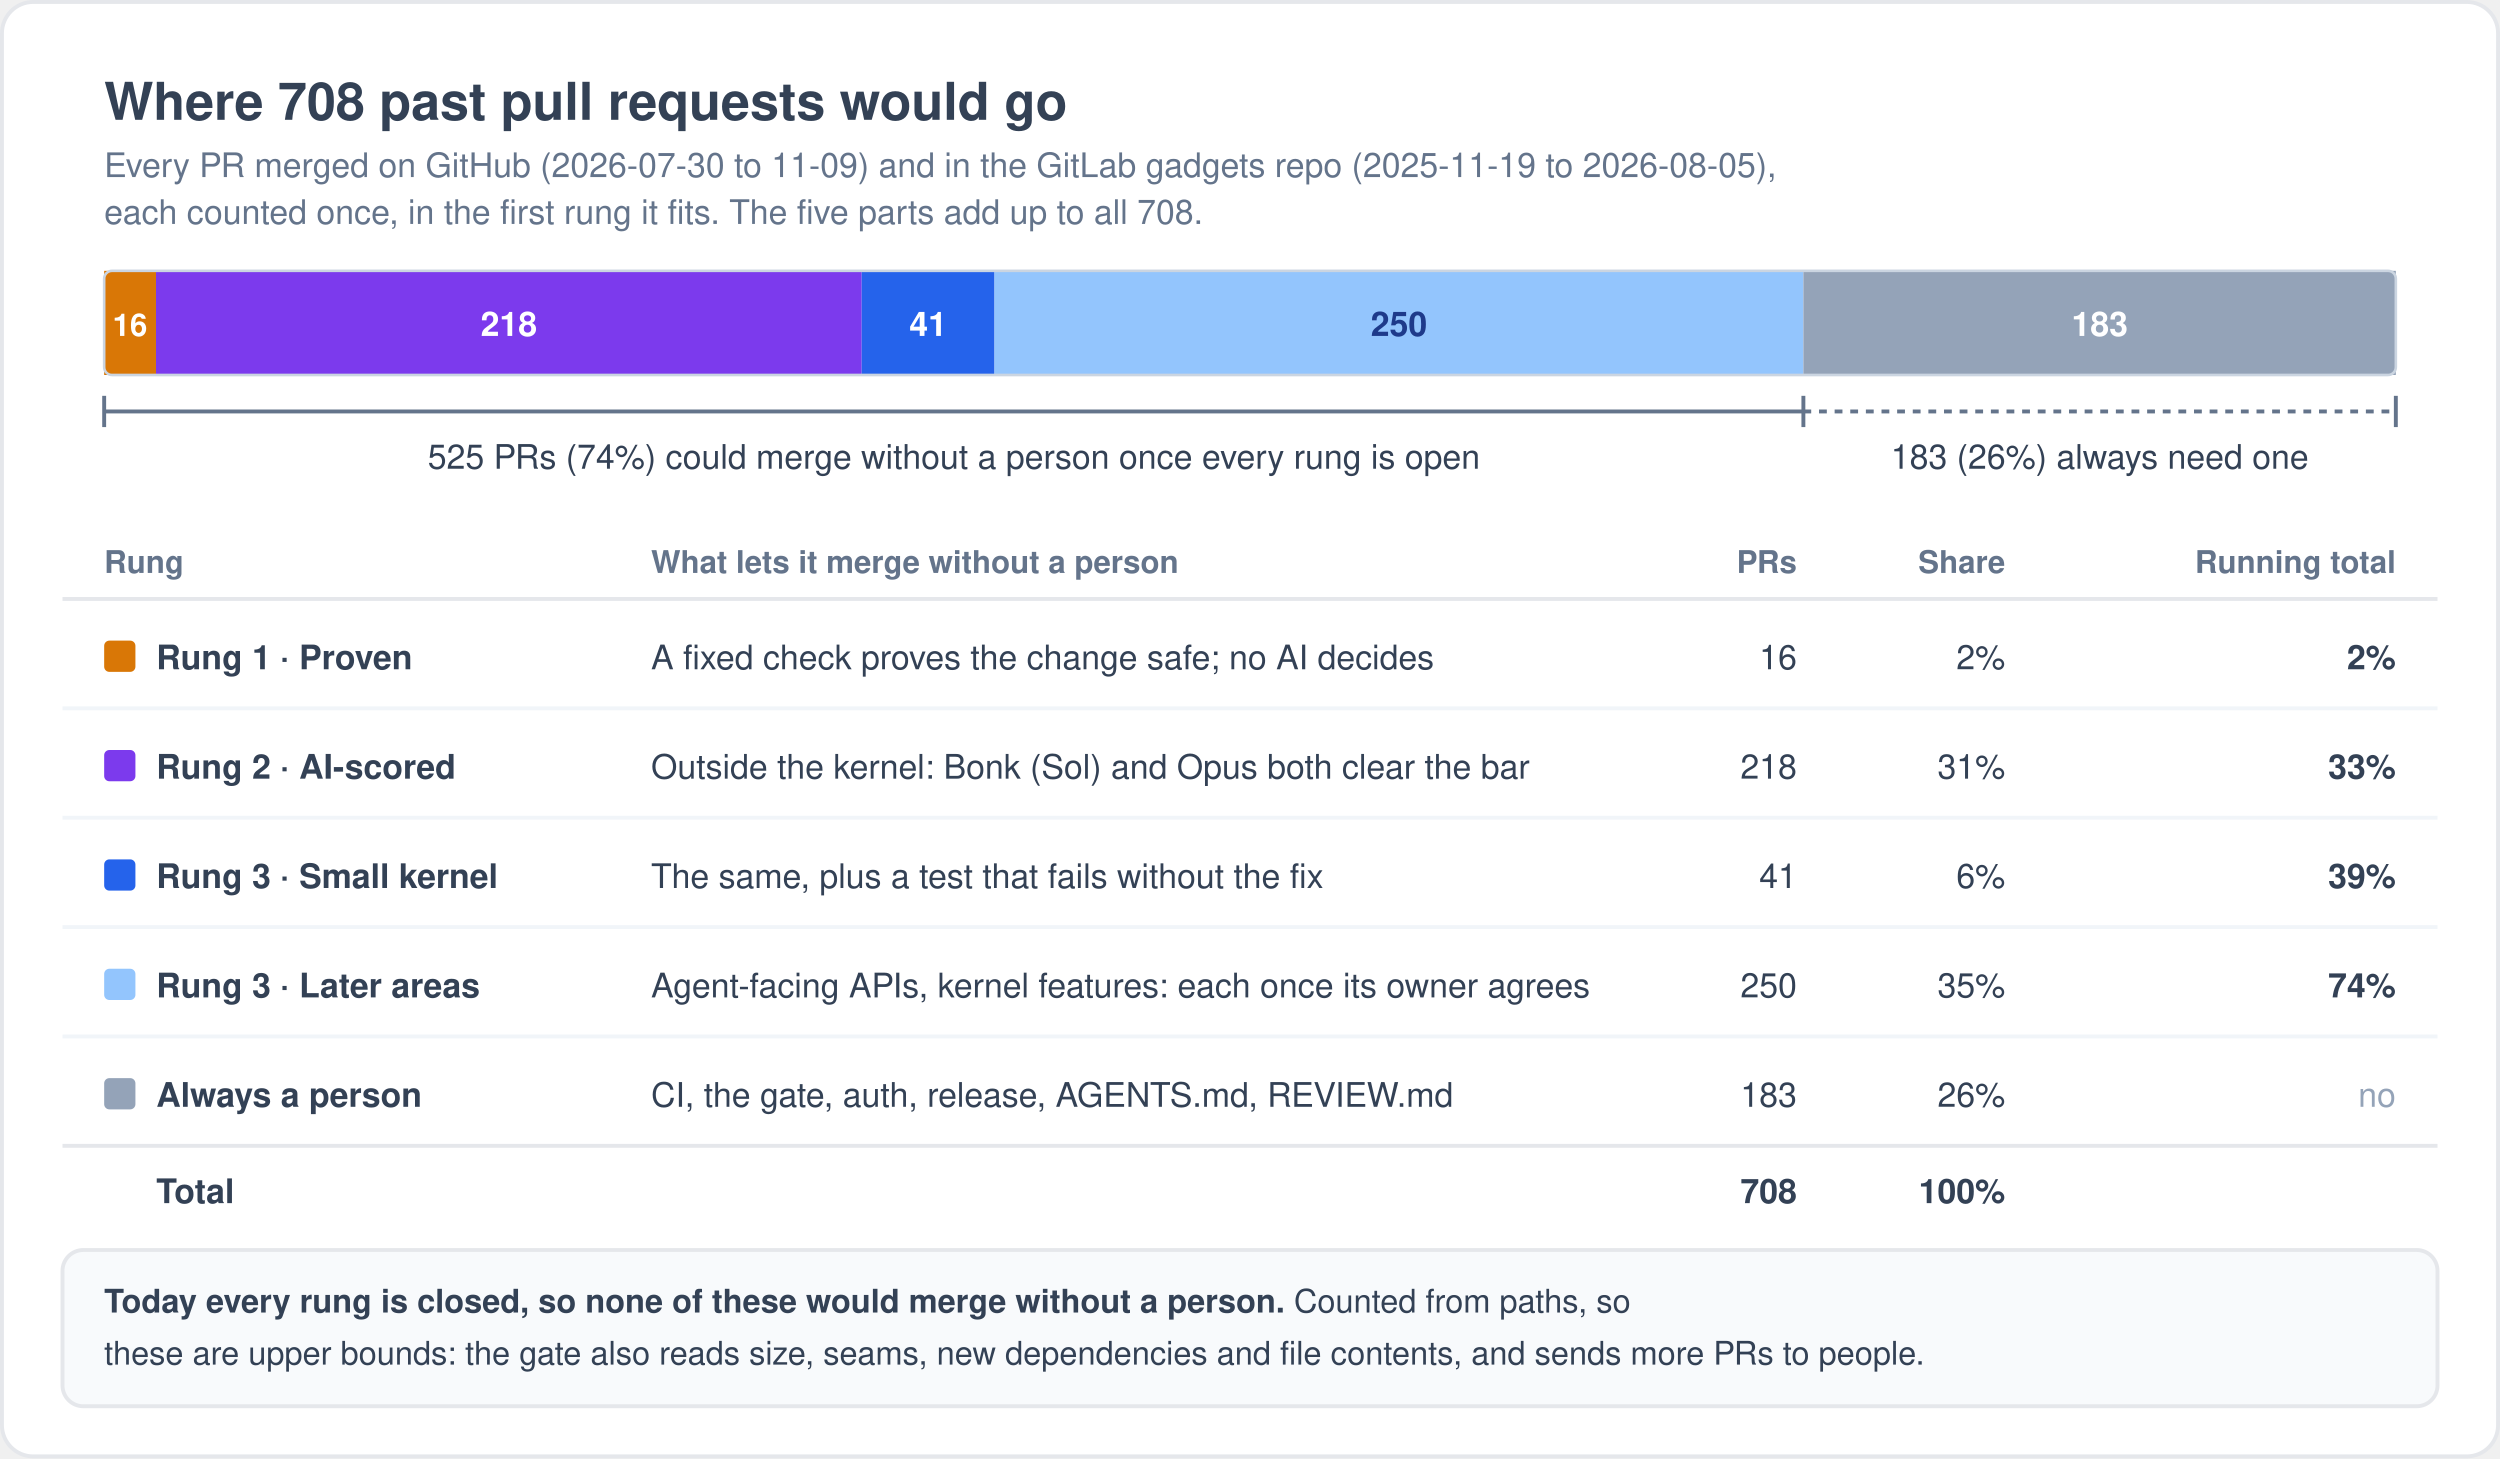
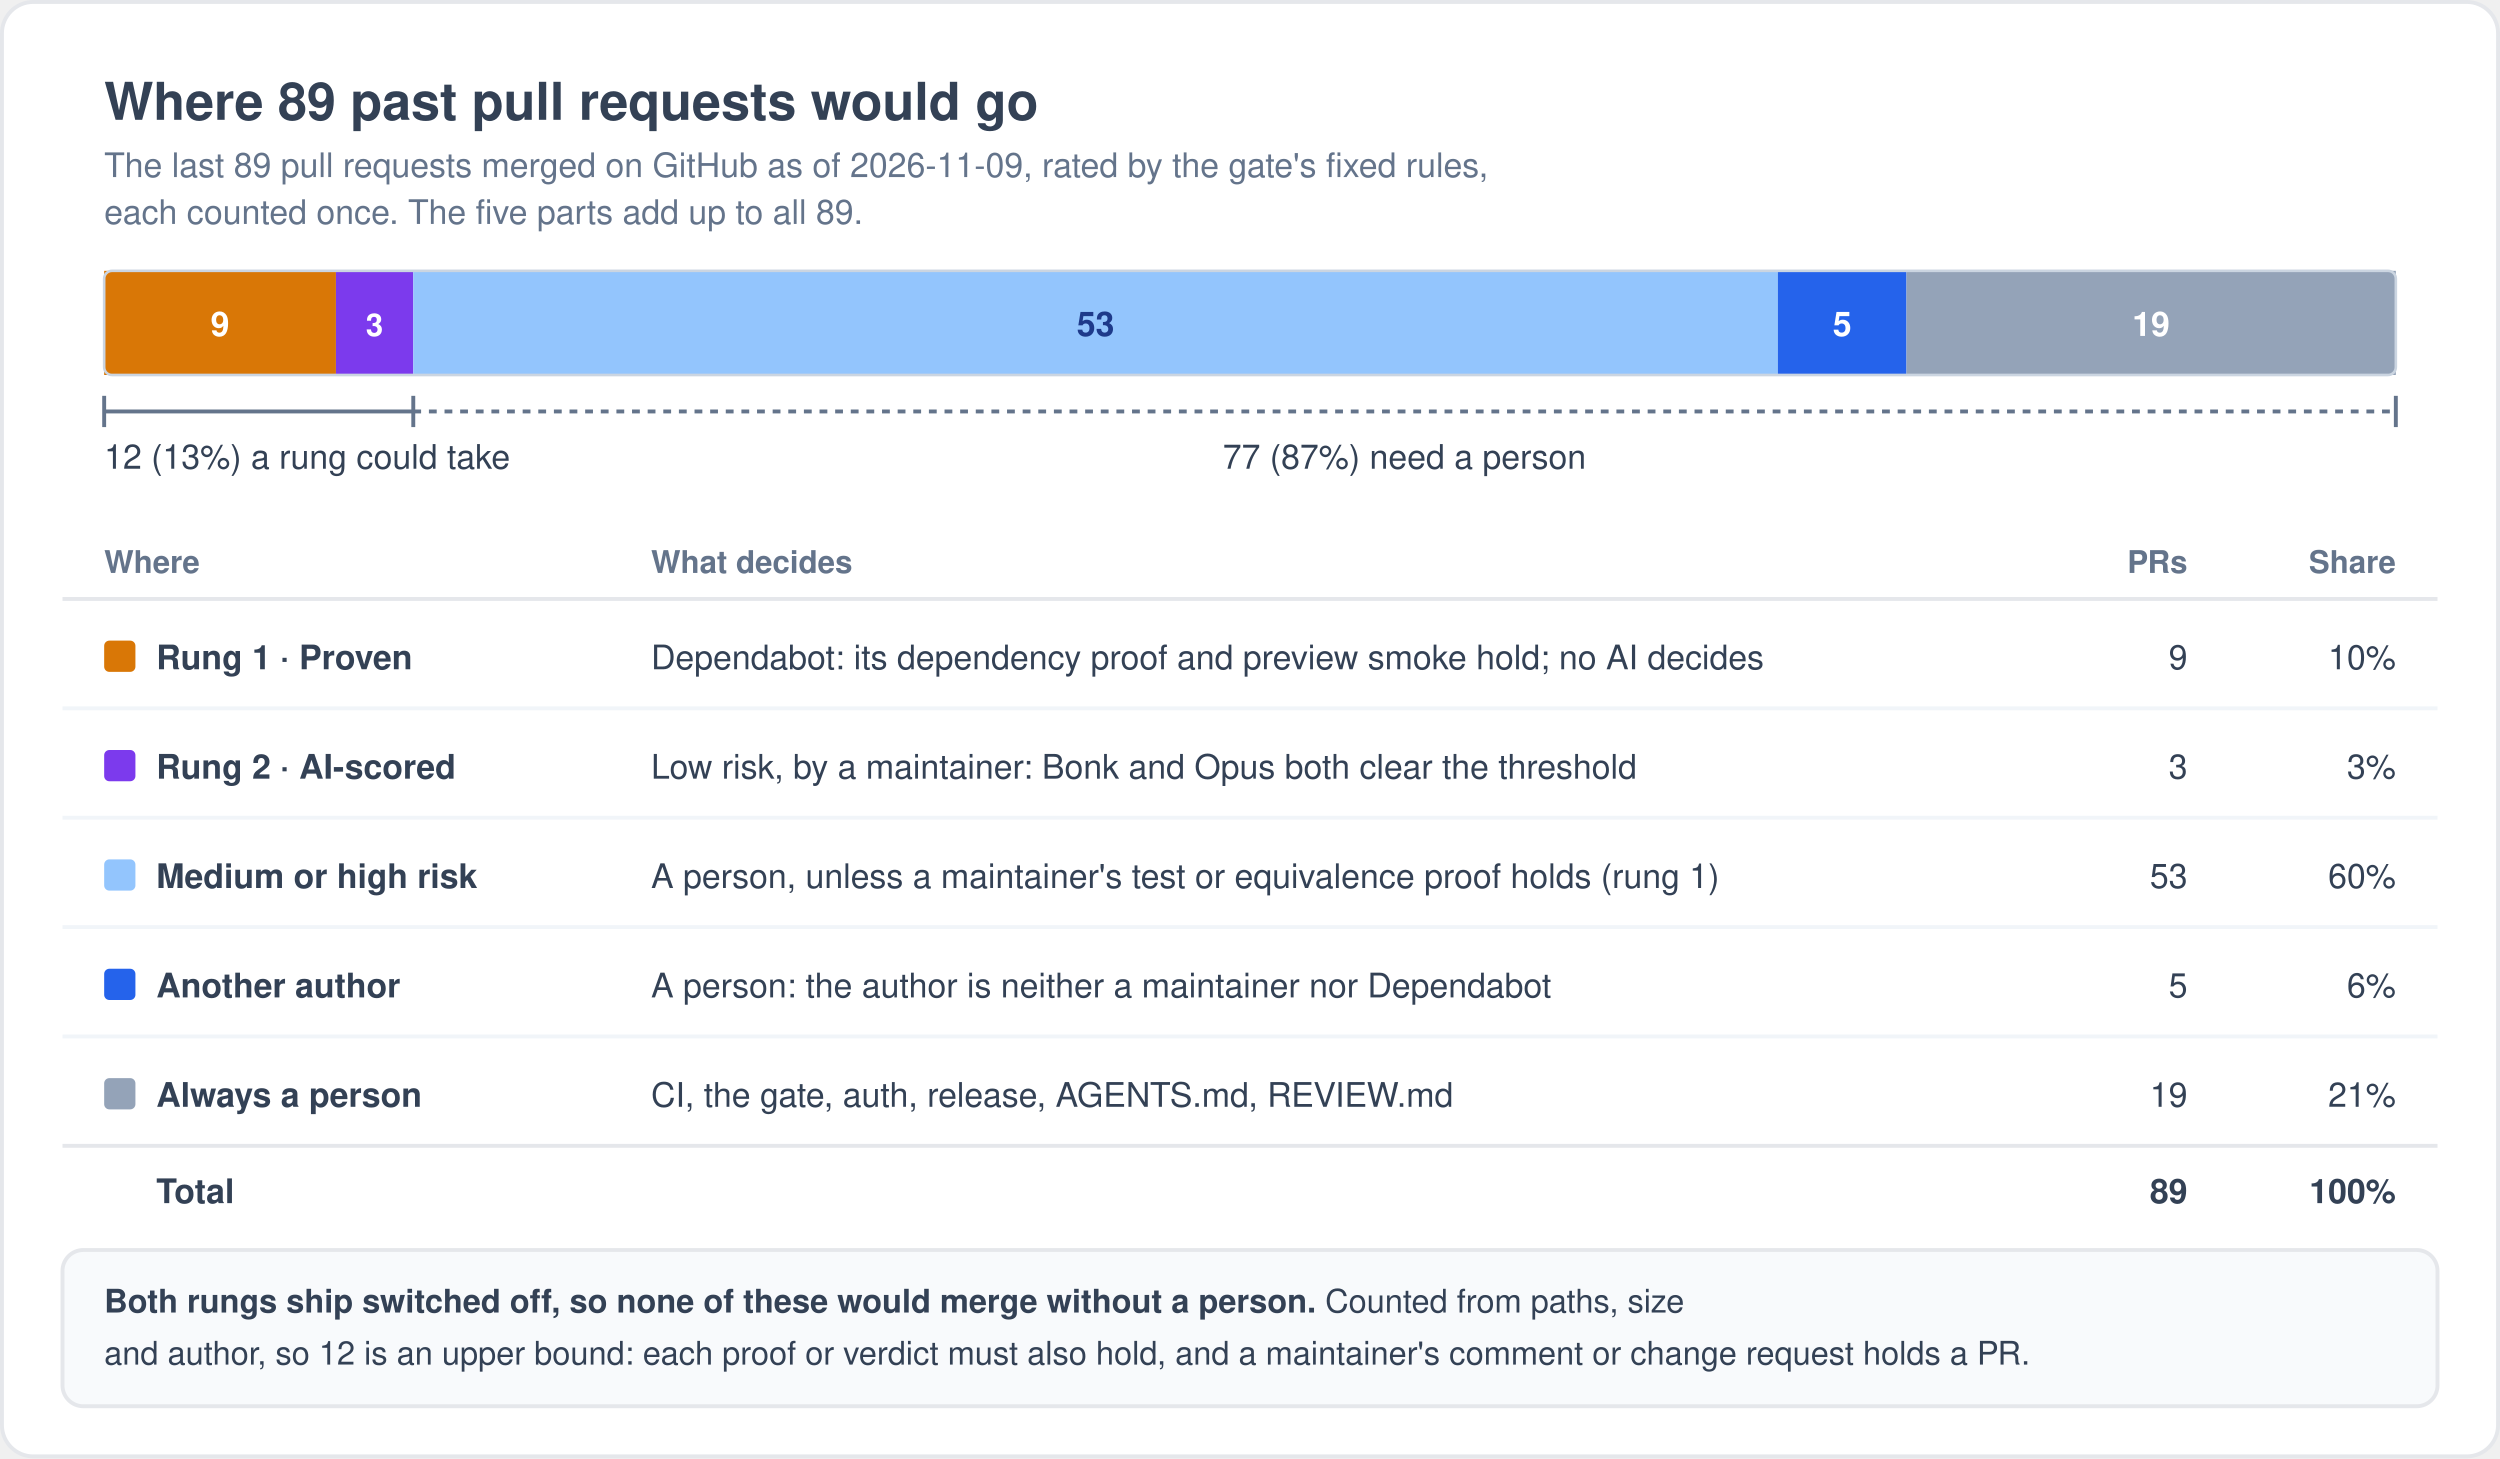
<svg xmlns="http://www.w3.org/2000/svg" width="960" height="560" viewBox="0 0 960 560" font-family="-apple-system, BlinkMacSystemFont, 'Segoe UI', Helvetica, Arial, sans-serif">
  <rect x="0.75" y="0.75" width="958.5" height="558.5" rx="12" fill="#FFFFFF" stroke="#E5E7EB" stroke-width="1.5" />
-   <text x="40" y="46" font-size="20" font-weight="600" fill="#334155">Where 708 past pull requests would go</text>
-   <text x="40" y="68" font-size="13" fill="#64748B">Every PR merged on GitHub (2026-07-30 to 11-09) and in the GitLab gadgets repo (2025-11-19 to 2026-08-05),</text>
-   <text x="40" y="86" font-size="13" fill="#64748B">each counted once, in the first rung it fits. The five parts add up to all 708.</text>
+   <text x="40" y="46" font-size="20" font-weight="600" fill="#334155">Where 89 past pull requests would go</text>
+   <text x="40" y="68" font-size="13" fill="#64748B">The last 89 pull requests merged on GitHub as of 2026-11-09, rated by the gate's fixed rules,</text>
+   <text x="40" y="86" font-size="13" fill="#64748B">each counted once. The five parts add up to all 89.</text>
  <g font-size="13" font-weight="600" fill="#FFFFFF" text-anchor="middle">
-     <rect x="40" y="104" width="19.9" height="40" fill="#D97706" />
-     <text x="49.9" y="129" font-size="12">16</text>
-     <rect x="59.9" y="104" width="271" height="40" fill="#7C3AED" />
-     <text x="195.4" y="129">218</text>
-     <rect x="330.9" y="104" width="51" height="40" fill="#2563EB" />
-     <text x="356.4" y="129">41</text>
-     <rect x="381.9" y="104" width="310.6" height="40" fill="#93C5FD" />
-     <text x="537.2" y="129" fill="#1E3A8A">250</text>
-     <rect x="692.5" y="104" width="227.5" height="40" fill="#94A3B8" />
-     <text x="806.3" y="129">183</text>
+     <rect x="40" y="104" width="89" height="40" fill="#D97706" />
+     <text x="84.5" y="129">9</text>
+     <rect x="129" y="104" width="29.7" height="40" fill="#7C3AED" />
+     <text x="143.8" y="129" font-size="12">3</text>
+     <rect x="158.7" y="104" width="524" height="40" fill="#93C5FD" />
+     <text x="420.7" y="129" fill="#1E3A8A">53</text>
+     <rect x="682.7" y="104" width="49.4" height="40" fill="#2563EB" />
+     <text x="707.4" y="129">5</text>
+     <rect x="732.1" y="104" width="187.9" height="40" fill="#94A3B8" />
+     <text x="826" y="129">19</text>
  </g>
  <rect x="40" y="104" width="880" height="40" rx="3" fill="none" stroke="#CBD5E1" stroke-width="1" />
  <g stroke="#64748B" stroke-width="1.5">
    <line x1="40" y1="152" x2="40" y2="164" />
-     <line x1="692.5" y1="152" x2="692.5" y2="164" />
-     <line x1="40" y1="158" x2="692.5" y2="158" />
+     <line x1="158.7" y1="152" x2="158.7" y2="164" />
+     <line x1="40" y1="158" x2="158.7" y2="158" />
    <line x1="920" y1="152" x2="920" y2="164" />
-     <line x1="692.5" y1="158" x2="920" y2="158" stroke-dasharray="3 3" />
+     <line x1="158.7" y1="158" x2="920" y2="158" stroke-dasharray="3 3" />
  </g>
-   <text x="366.3" y="180" font-size="13" fill="#334155" text-anchor="middle">525 PRs (74%) could merge without a person once every rung is open</text>
-   <text x="806.3" y="180" font-size="13" fill="#334155" text-anchor="middle">183 (26%) always need one</text>
+   <text x="40" y="180" font-size="13" fill="#334155">12 (13%) a rung could take</text>
+   <text x="539.3" y="180" font-size="13" fill="#334155" text-anchor="middle">77 (87%) need a person</text>
  <g font-size="12" font-weight="600" fill="#64748B">
-     <text x="40" y="220">Rung</text>
-     <text x="250" y="220">What lets it merge without a person</text>
-     <text x="690" y="220" text-anchor="end">PRs</text>
-     <text x="770" y="220" text-anchor="end">Share</text>
-     <text x="920" y="220" text-anchor="end">Running total</text>
+     <text x="40" y="220">Where</text>
+     <text x="250" y="220">What decides</text>
+     <text x="840" y="220" text-anchor="end">PRs</text>
+     <text x="920" y="220" text-anchor="end">Share</text>
  </g>
  <line x1="24" y1="230" x2="936" y2="230" stroke="#E5E7EB" stroke-width="1.5" />
  <g font-size="13" fill="#334155">
    <rect x="40" y="246" width="12" height="12" rx="2" fill="#D97706" />
    <text x="60" y="257" font-weight="600">Rung 1 · Proven</text>
-     <text x="250" y="257">A fixed check proves the change safe; no AI decides</text>
-     <text x="690" y="257" text-anchor="end">16</text>
-     <text x="770" y="257" text-anchor="end">2%</text>
-     <text x="920" y="257" text-anchor="end" font-weight="600">2%</text>
+     <text x="250" y="257">Dependabot: its dependency proof and preview smoke hold; no AI decides</text>
+     <text x="840" y="257" text-anchor="end">9</text>
+     <text x="920" y="257" text-anchor="end">10%</text>
    <line x1="24" y1="272" x2="936" y2="272" stroke="#F1F5F9" stroke-width="1.5" />
    <rect x="40" y="288" width="12" height="12" rx="2" fill="#7C3AED" />
    <text x="60" y="299" font-weight="600">Rung 2 · AI-scored</text>
-     <text x="250" y="299">Outside the kernel: Bonk (Sol) and Opus both clear the bar</text>
-     <text x="690" y="299" text-anchor="end">218</text>
-     <text x="770" y="299" text-anchor="end">31%</text>
-     <text x="920" y="299" text-anchor="end" font-weight="600">33%</text>
+     <text x="250" y="299">Low risk, by a maintainer: Bonk and Opus both clear the threshold</text>
+     <text x="840" y="299" text-anchor="end">3</text>
+     <text x="920" y="299" text-anchor="end">3%</text>
    <line x1="24" y1="314" x2="936" y2="314" stroke="#F1F5F9" stroke-width="1.5" />
-     <rect x="40" y="330" width="12" height="12" rx="2" fill="#2563EB" />
-     <text x="60" y="341" font-weight="600">Rung 3 · Small kernel</text>
-     <text x="250" y="341">The same, plus a test that fails without the fix</text>
-     <text x="690" y="341" text-anchor="end">41</text>
-     <text x="770" y="341" text-anchor="end">6%</text>
-     <text x="920" y="341" text-anchor="end" font-weight="600">39%</text>
+     <rect x="40" y="330" width="12" height="12" rx="2" fill="#93C5FD" />
+     <text x="60" y="341" font-weight="600">Medium or high risk</text>
+     <text x="250" y="341">A person, unless a maintainer's test or equivalence proof holds (rung 1)</text>
+     <text x="840" y="341" text-anchor="end">53</text>
+     <text x="920" y="341" text-anchor="end">60%</text>
    <line x1="24" y1="356" x2="936" y2="356" stroke="#F1F5F9" stroke-width="1.5" />
-     <rect x="40" y="372" width="12" height="12" rx="2" fill="#93C5FD" />
-     <text x="60" y="383" font-weight="600">Rung 3 · Later areas</text>
-     <text x="250" y="383">Agent-facing APIs, kernel features: each once its owner agrees</text>
-     <text x="690" y="383" text-anchor="end">250</text>
-     <text x="770" y="383" text-anchor="end">35%</text>
-     <text x="920" y="383" text-anchor="end" font-weight="600">74%</text>
+     <rect x="40" y="372" width="12" height="12" rx="2" fill="#2563EB" />
+     <text x="60" y="383" font-weight="600">Another author</text>
+     <text x="250" y="383">A person: the author is neither a maintainer nor Dependabot</text>
+     <text x="840" y="383" text-anchor="end">5</text>
+     <text x="920" y="383" text-anchor="end">6%</text>
    <line x1="24" y1="398" x2="936" y2="398" stroke="#F1F5F9" stroke-width="1.5" />
    <rect x="40" y="414" width="12" height="12" rx="2" fill="#94A3B8" />
    <text x="60" y="425" font-weight="600">Always a person</text>
    <text x="250" y="425">CI, the gate, auth, release, AGENTS.md, REVIEW.md</text>
-     <text x="690" y="425" text-anchor="end">183</text>
-     <text x="770" y="425" text-anchor="end">26%</text>
-     <text x="920" y="425" text-anchor="end" fill="#94A3B8">no</text>
+     <text x="840" y="425" text-anchor="end">19</text>
+     <text x="920" y="425" text-anchor="end">21%</text>
  </g>
  <line x1="24" y1="440" x2="936" y2="440" stroke="#E5E7EB" stroke-width="1.5" />
  <g font-size="13" font-weight="600" fill="#334155">
    <text x="60" y="462">Total</text>
-     <text x="690" y="462" text-anchor="end">708</text>
-     <text x="770" y="462" text-anchor="end">100%</text>
+     <text x="840" y="462" text-anchor="end">89</text>
+     <text x="920" y="462" text-anchor="end">100%</text>
  </g>
  <rect x="24" y="480" width="912" height="60" rx="8" fill="#F8FAFC" stroke="#E5E7EB" stroke-width="1.5" />
  <text x="40" y="504" font-size="12.5" fill="#334155">
-     <tspan font-weight="600">Today every rung is closed, so none of these would merge without a person.</tspan> Counted from paths, so</text>
-   <text x="40" y="524" font-size="12.5" fill="#334155">these are upper bounds: the gate also reads size, seams, new dependencies and file contents, and sends more PRs to people.</text>
+     <tspan font-weight="600">Both rungs ship switched off, so none of these would merge without a person.</tspan> Counted from paths, size</text>
+   <text x="40" y="524" font-size="12.5" fill="#334155">and author, so 12 is an upper bound: each proof or verdict must also hold, and a maintainer's comment or change request holds a PR.</text>
</svg>
